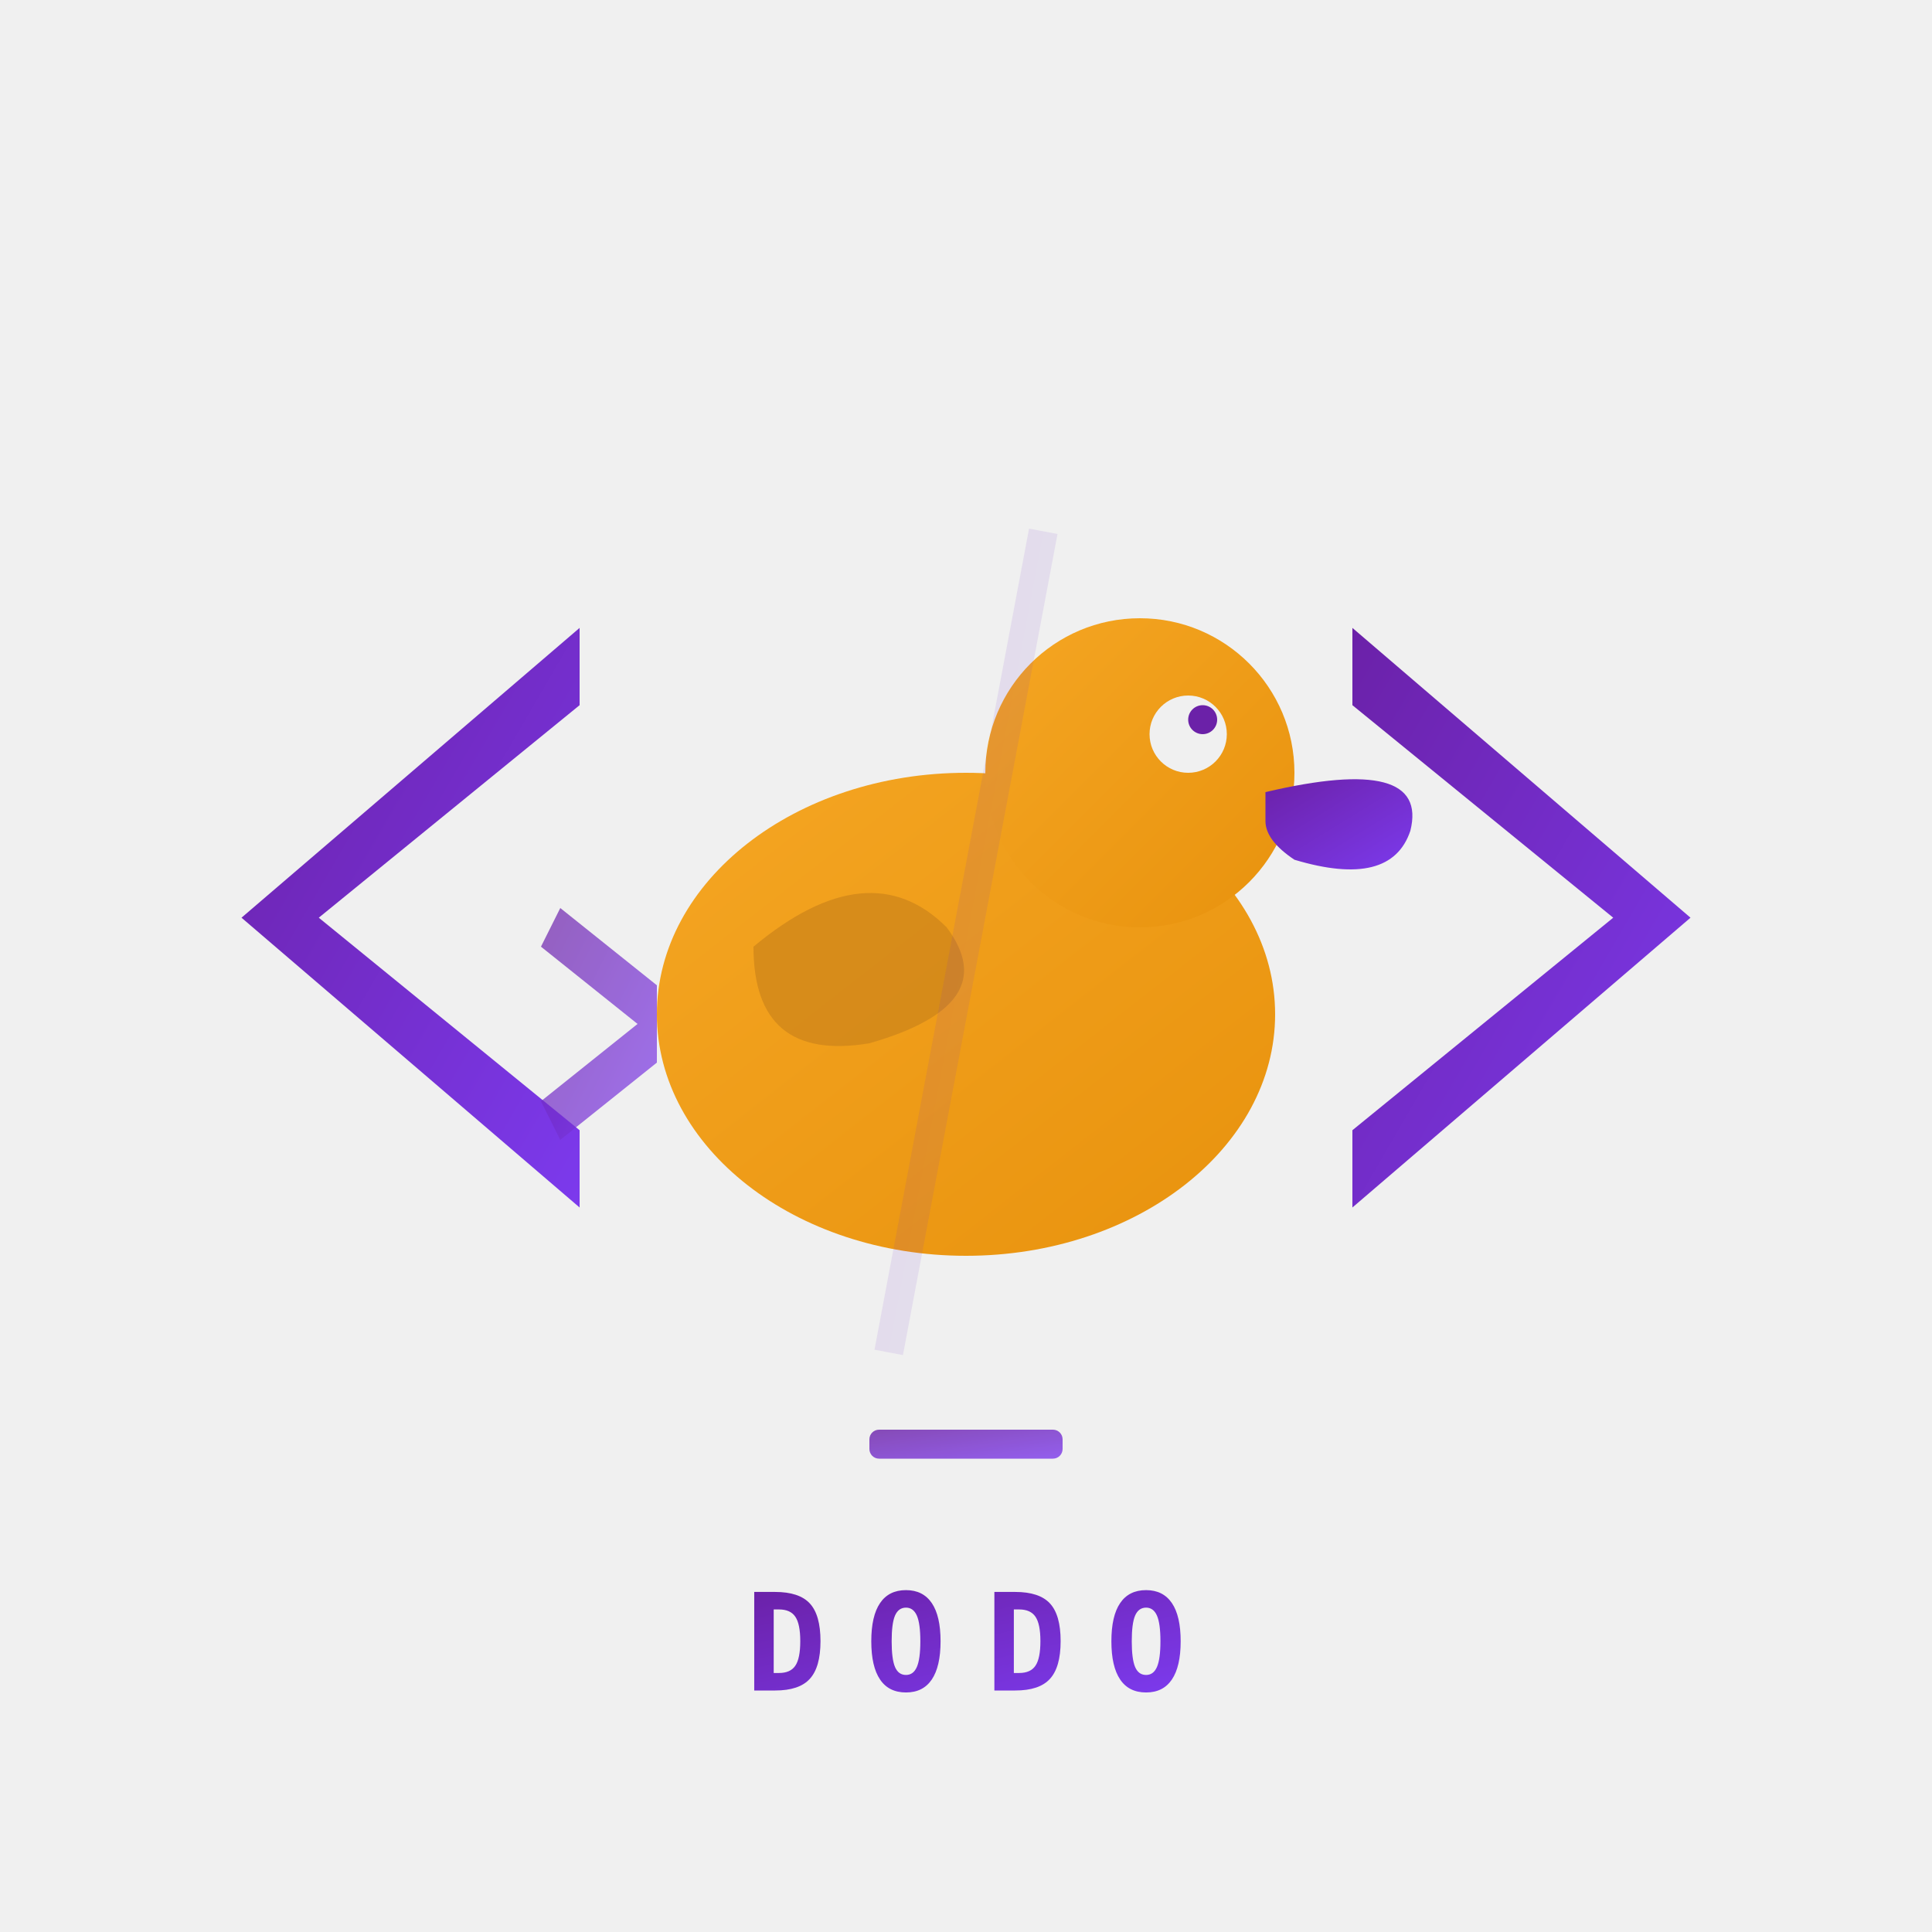
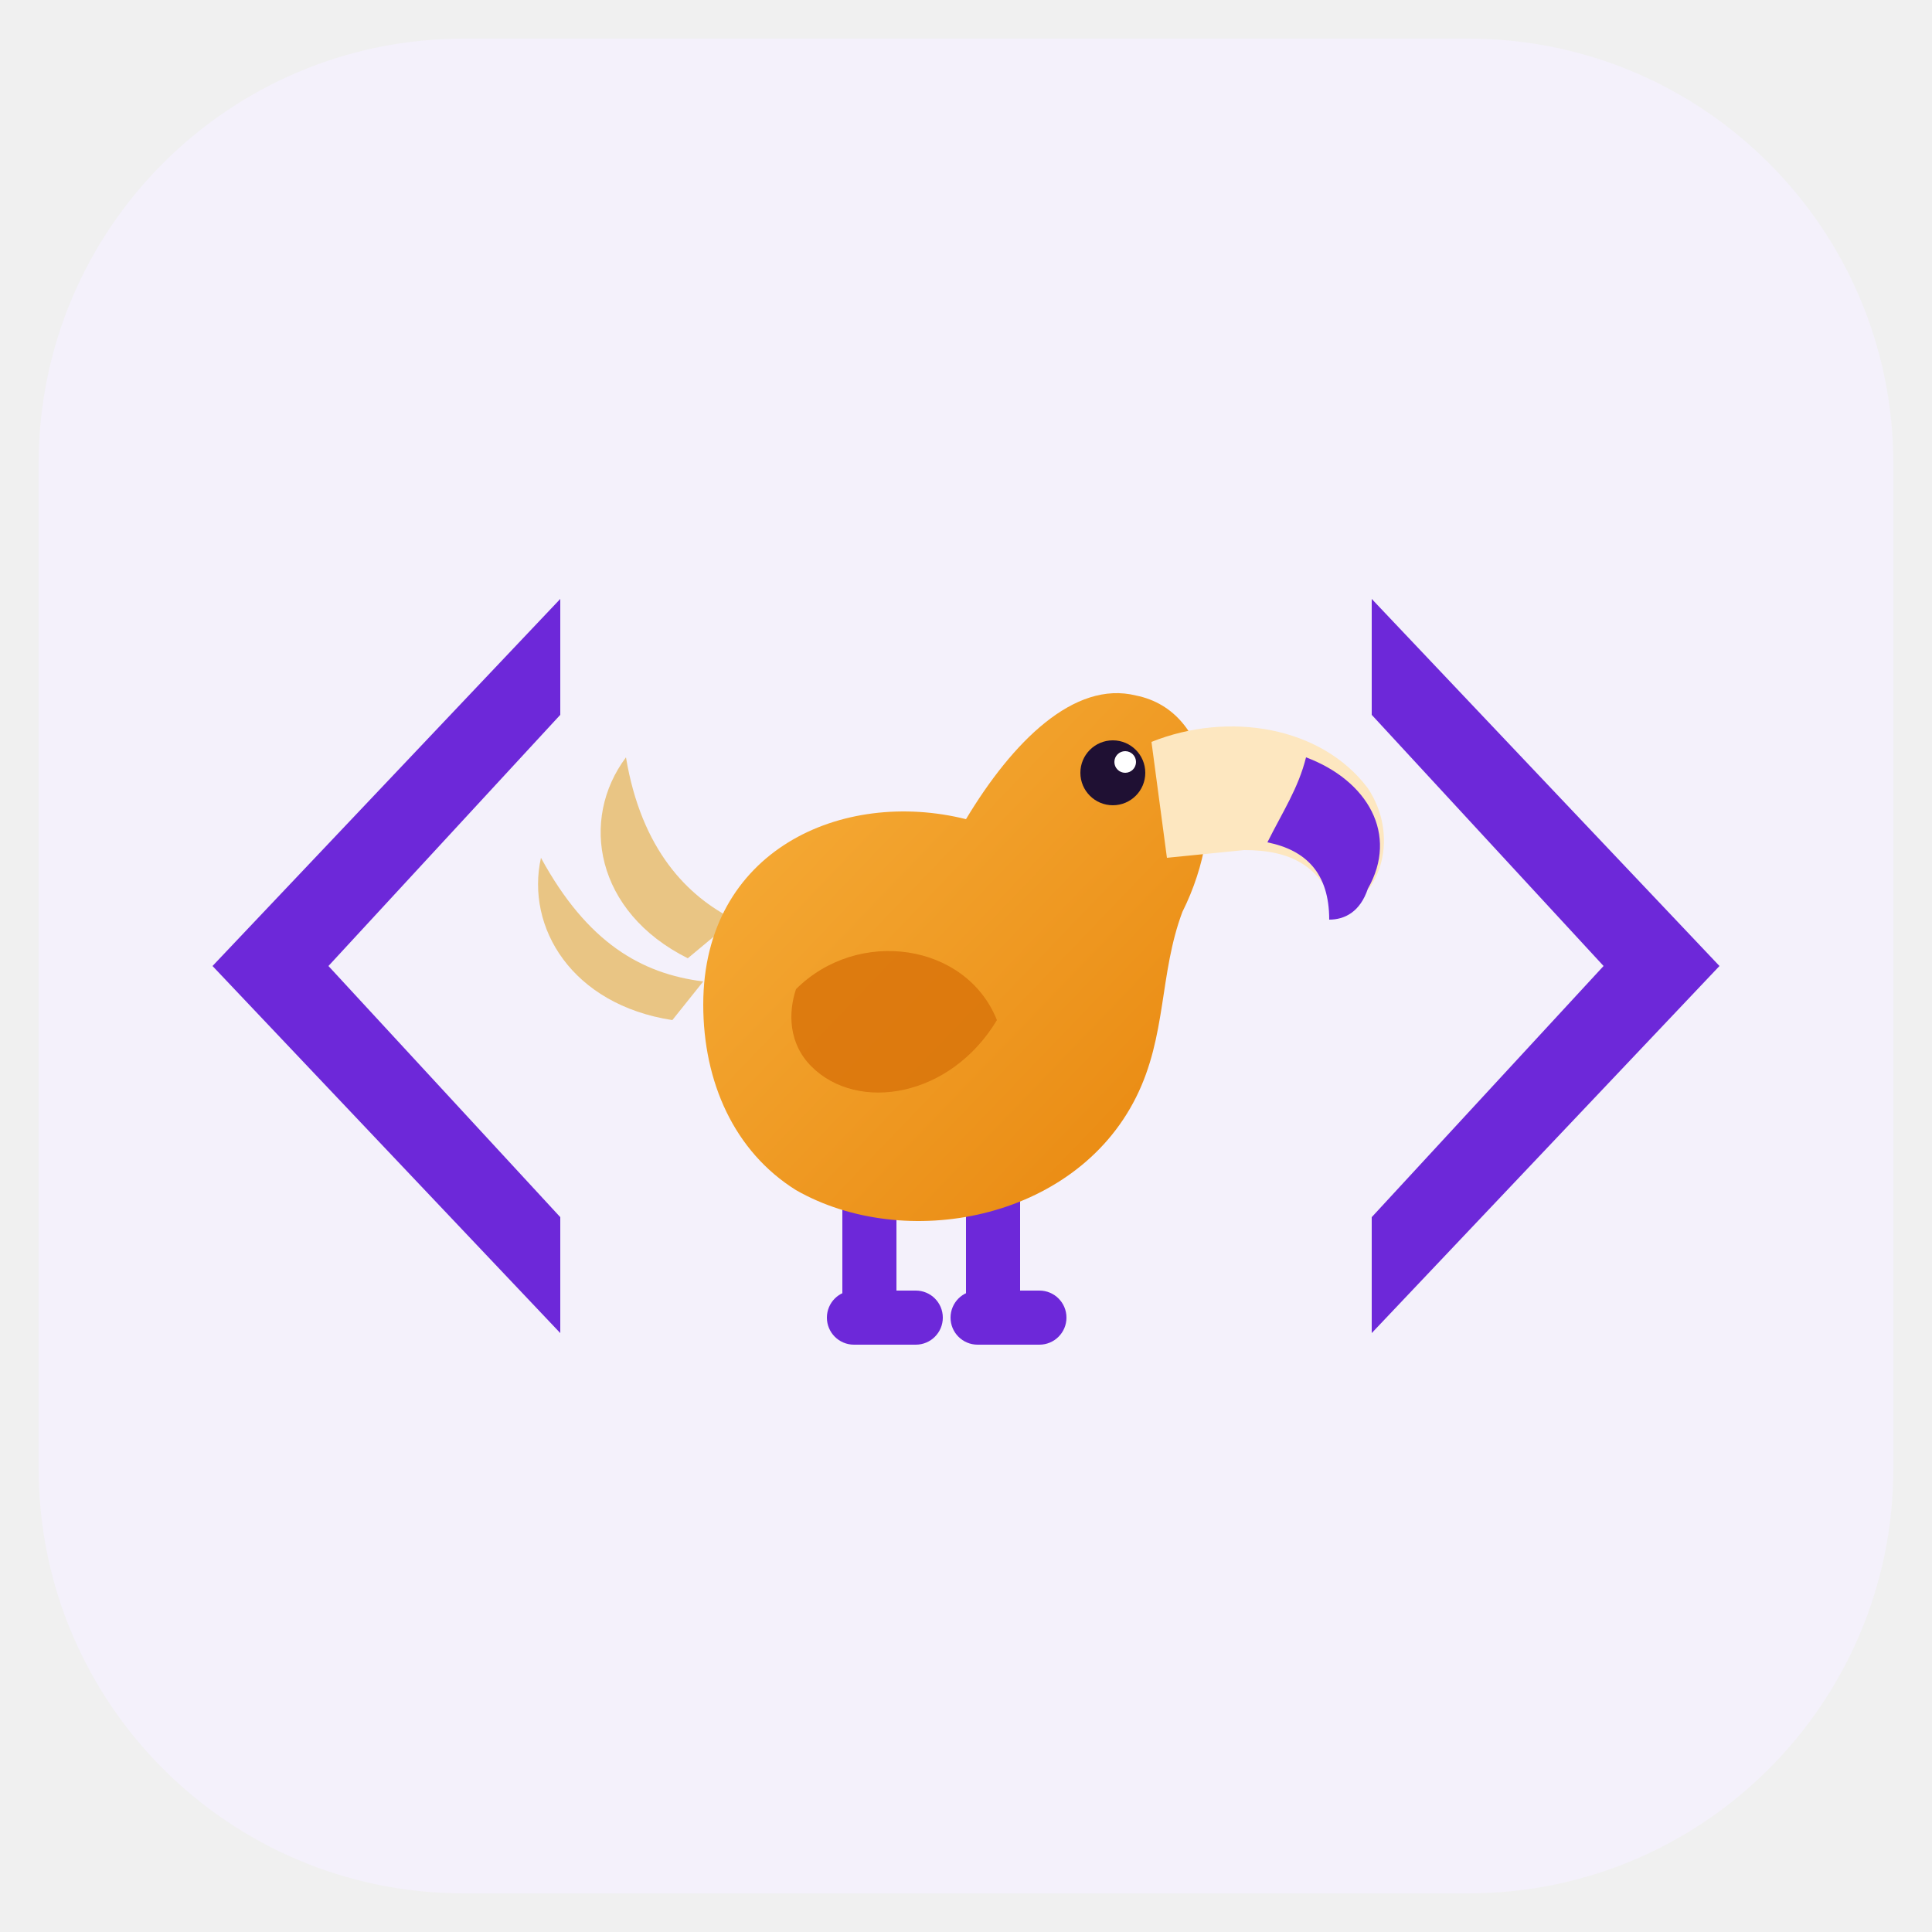
- <svg xmlns="http://www.w3.org/2000/svg" viewBox="0 0 200 200" width="200" height="200">
+ <svg xmlns="http://www.w3.org/2000/svg" viewBox="0 0 200 200" width="200" height="200" role="img" aria-label="Dodo">
  <style>
-     .bg { fill: #f0f0f0; }
-     .eye-bg { fill: #f0f0f0; }
-     .bracket-stop1 { stop-color: #6B21A8; }
-     .bracket-stop2 { stop-color: #7C3AED; }
-     .eye-iris { fill: #6B21A8; }
-     .slash { opacity: 0.1; }
+     .bg { fill: #F4F1FB; }
+     .ink { fill: #6D28D9; }
+     .eye { fill: #1F1033; }
+     .glint { fill: #FFFFFF; }
+     .beak { fill: #FDE7C0; }
+     .tuft { fill: #E9C584; }
    @media (prefers-color-scheme: dark) {
      .bg { fill: #0D1117; }
-       .eye-bg { fill: #0D1117; }
-       .bracket-stop1 { stop-color: #7B2CF5; }
-       .bracket-stop2 { stop-color: #9B59B6; }
-       .eye-iris { fill: #7B2CF5; }
-       .slash { opacity: 0.12; }
+       .ink { fill: #8B5CF6; }
+       .eye { fill: #0D1117; }
+       .tuft { fill: #FDE7C0; }
    }
  </style>
  <defs>
-     <linearGradient id="bracketGrad" x1="0%" y1="0%" x2="100%" y2="100%">
-       <stop offset="0%" class="bracket-stop1" />
-       <stop offset="100%" class="bracket-stop2" />
-     </linearGradient>
-     <linearGradient id="birdGrad" x1="0%" y1="0%" x2="100%" y2="100%">
-       <stop offset="0%" style="stop-color:#F5A623" />
-       <stop offset="100%" style="stop-color:#E8920D" />
+     <linearGradient id="body" x1="0" y1="0" x2="1" y2="1">
+       <stop offset="0" stop-color="#F7B03C" />
+       <stop offset="1" stop-color="#E8860D" />
    </linearGradient>
  </defs>
-   <rect x="5" y="5" width="190" height="190" rx="30" ry="30" class="bg" />
-   <path d="M25 95 L60 65 L60 73 L33 95 L60 117 L60 125 L25 95Z" fill="url(#bracketGrad)" />
-   <path d="M175 95 L140 65 L140 73 L167 95 L140 117 L140 125 L175 95Z" fill="url(#bracketGrad)" />
-   <ellipse cx="100" cy="105" rx="32" ry="25" fill="url(#birdGrad)" />
-   <circle cx="118" cy="80" r="16" fill="url(#birdGrad)" />
-   <circle cx="123" cy="76" r="4" class="eye-bg" />
-   <circle cx="124.5" cy="74.5" r="1.5" class="eye-iris" />
-   <path d="M131 82 Q148 78 146 86 Q144 92 134 89 Q131 87 131 85Z" fill="url(#bracketGrad)" />
-   <path d="M78 98 Q90 88 98 96 Q104 104 90 108 Q78 110 78 98Z" fill="#D4891A" opacity="0.9" />
-   <path d="M68 102 L58 94 L56 98 L66 106 L56 114 L58 118 L68 110Z" fill="url(#bracketGrad)" opacity="0.7" />
-   <line x1="108" y1="55" x2="92" y2="140" stroke="url(#bracketGrad)" stroke-width="3" class="slash" />
-   <rect x="90" y="148" width="20" height="3" rx="1" fill="url(#bracketGrad)" opacity="0.8">
-     <animate attributeName="opacity" values="0.8;0.2;0.8" dur="1.2s" repeatCount="indefinite" />
-   </rect>
-   <text x="100" y="175" text-anchor="middle" font-family="'SF Mono', 'Fira Code', monospace" font-size="14" font-weight="600" fill="url(#bracketGrad)" letter-spacing="4">DODO</text>
+   <rect x="4" y="4" width="192" height="192" rx="44" class="bg" />
+   <path class="ink" d="M58 62 L22 100 L58 138 L58 126 L34 100 L58 74 Z" />
+   <path class="ink" d="M142 62 L178 100 L142 138 L142 126 L166 100 L142 74 Z" />
+   <g transform="translate(100 104) scale(0.8) translate(-106 -104)">
+     <rect class="ink" x="90" y="126" width="7" height="20" rx="3.5" />
+     <rect class="ink" x="106" y="126" width="7" height="20" rx="3.5" />
+     <rect class="ink" x="88" y="141" width="15" height="7" rx="3.5" />
+     <rect class="ink" x="104" y="141" width="15" height="7" rx="3.5" />
+     <path class="tuft" d="M70 98 C58 92 56 80 62 72 C64 84 70 90 76 93 Z" />
+     <path class="tuft" d="M68 106 C55 104 49 94 51 85 C57 96 64 100 72 101 Z" />
+     <path fill="url(#body)" d="M72 104 C72 84 90 76 106 80 C112 70 120 62 128 64 C138 66 140 80 134 92 C131 100 132 108 128 116 C120 132 98 136 84 128 C76 123 72 114 72 104 Z" />
+     <path fill="#D9740A" opacity="0.85" d="M84 102 C92 94 106 96 110 106 C104 116 92 118 86 112 C83 109 83 105 84 102 Z" />
+     <path class="beak" d="M130 70 C140 66 152 68 158 76 C162 82 160 90 154 92 C152 86 148 84 142 84 L132 85 Z" />
+     <path class="ink" d="M150 72 C158 75 162 82 158 89 C157 92 155 93 153 93 C153 87 150 84 145 83 C147 79 149 76 150 72 Z" />
+     <circle cx="125" cy="74" r="4.2" class="eye" />
+     <circle cx="126.6" cy="72.6" r="1.4" class="glint" />
+   </g>
</svg>
